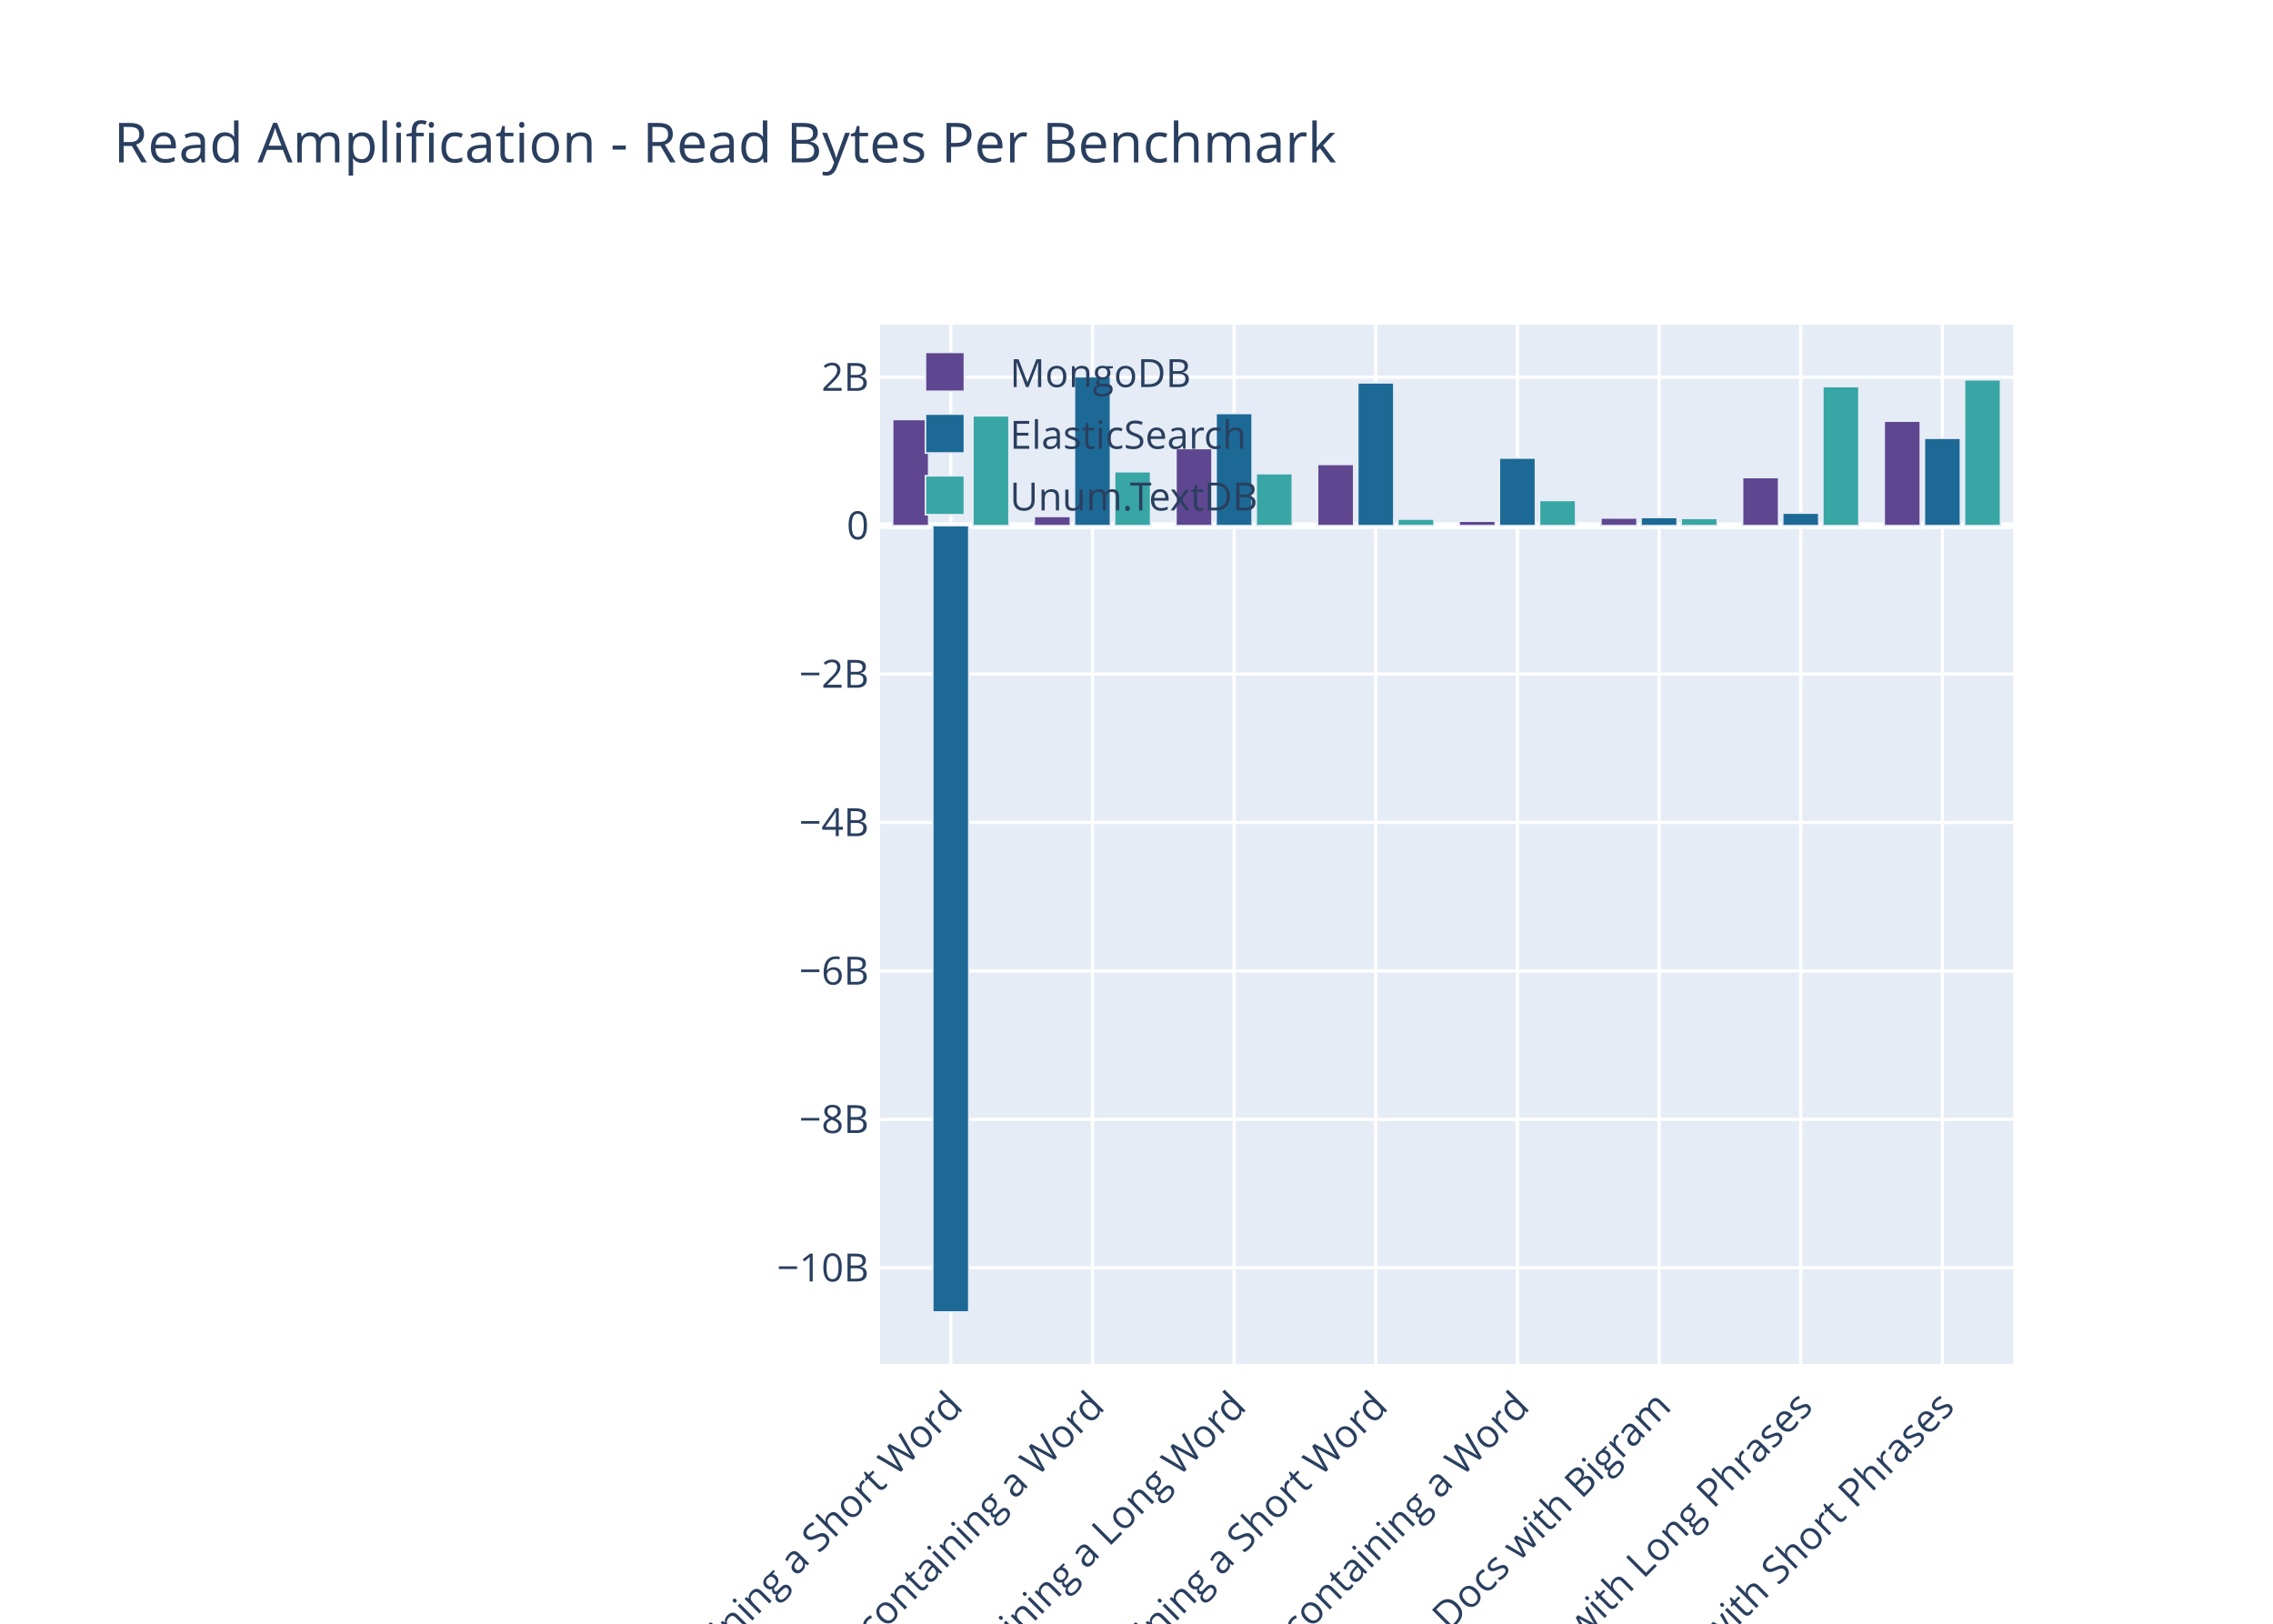
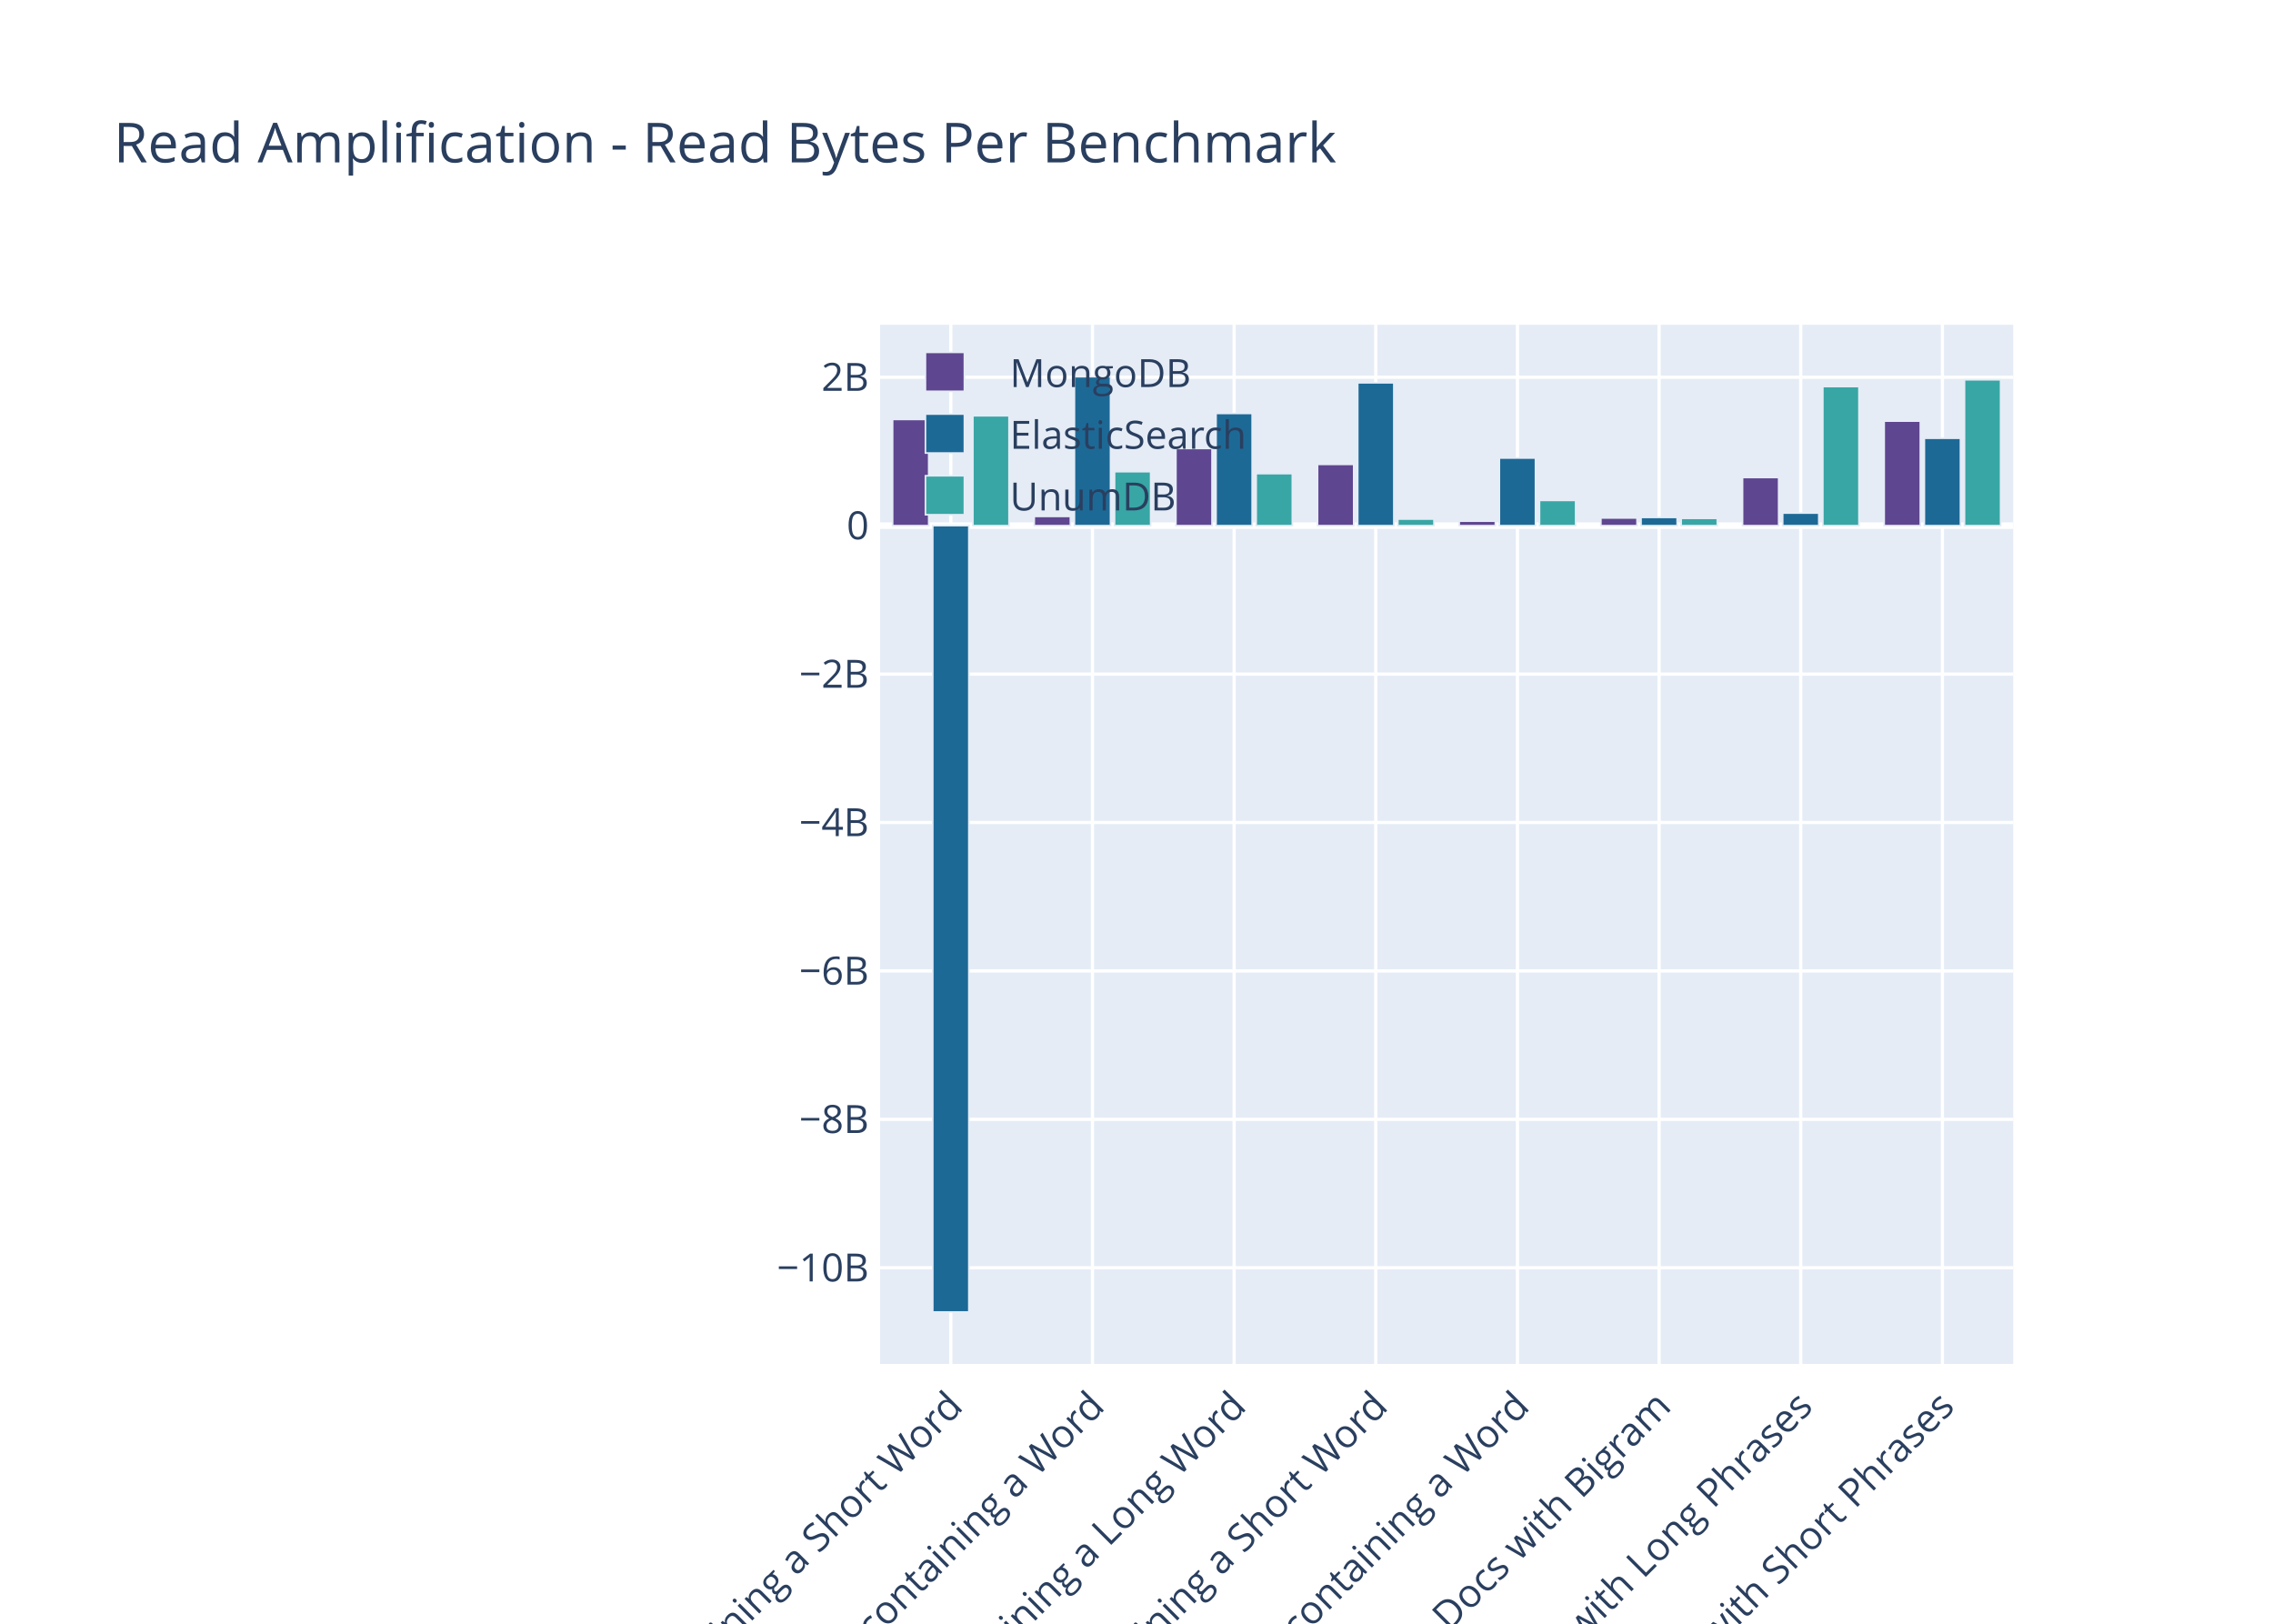
<svg xmlns="http://www.w3.org/2000/svg" class="main-svg" width="700" height="500" style="" viewBox="0 0 700 500">
  <rect x="0" y="0" width="700" height="500" style="fill: rgb(255, 255, 255); fill-opacity: 1;" />
  <defs id="defs-2745fb">
    <g class="clips">
      <clipPath id="clip2745fbxyplot" class="plotclip">
        <rect width="349" height="320" />
      </clipPath>
      <clipPath class="axesclip" id="clip2745fbx">
        <rect x="271" y="0" width="349" height="500" />
      </clipPath>
      <clipPath class="axesclip" id="clip2745fby">
        <rect x="0" y="100" width="700" height="320" />
      </clipPath>
      <clipPath class="axesclip" id="clip2745fbxy">
        <rect x="271" y="100" width="349" height="320" />
      </clipPath>
    </g>
    <g class="gradients" />
  </defs>
  <g class="bglayer">
    <rect class="bg" x="271" y="100" width="349" height="320" style="fill: rgb(229, 236, 246); fill-opacity: 1; stroke-width: 0;" />
  </g>
  <g class="layer-below">
    <g class="imagelayer" />
    <g class="shapelayer" />
  </g>
  <g class="cartesianlayer">
    <g class="subplot xy">
      <g class="layer-subplot">
        <g class="shapelayer" />
        <g class="imagelayer" />
      </g>
      <g class="gridlayer">
        <g class="x">
          <path class="xgrid crisp" transform="translate(292.81,0)" d="M0,100v320" style="stroke: rgb(255, 255, 255); stroke-opacity: 1; stroke-width: 1px;" />
          <path class="xgrid crisp" transform="translate(336.44,0)" d="M0,100v320" style="stroke: rgb(255, 255, 255); stroke-opacity: 1; stroke-width: 1px;" />
          <path class="xgrid crisp" transform="translate(380.06,0)" d="M0,100v320" style="stroke: rgb(255, 255, 255); stroke-opacity: 1; stroke-width: 1px;" />
          <path class="xgrid crisp" transform="translate(423.69,0)" d="M0,100v320" style="stroke: rgb(255, 255, 255); stroke-opacity: 1; stroke-width: 1px;" />
          <path class="xgrid crisp" transform="translate(467.31,0)" d="M0,100v320" style="stroke: rgb(255, 255, 255); stroke-opacity: 1; stroke-width: 1px;" />
          <path class="xgrid crisp" transform="translate(510.94,0)" d="M0,100v320" style="stroke: rgb(255, 255, 255); stroke-opacity: 1; stroke-width: 1px;" />
          <path class="xgrid crisp" transform="translate(554.56,0)" d="M0,100v320" style="stroke: rgb(255, 255, 255); stroke-opacity: 1; stroke-width: 1px;" />
          <path class="xgrid crisp" transform="translate(598.19,0)" d="M0,100v320" style="stroke: rgb(255, 255, 255); stroke-opacity: 1; stroke-width: 1px;" />
        </g>
        <g class="y">
          <path class="ygrid crisp" transform="translate(0,390.39)" d="M271,0h349" style="stroke: rgb(255, 255, 255); stroke-opacity: 1; stroke-width: 1px;" />
          <path class="ygrid crisp" transform="translate(0,344.68)" d="M271,0h349" style="stroke: rgb(255, 255, 255); stroke-opacity: 1; stroke-width: 1px;" />
          <path class="ygrid crisp" transform="translate(0,298.98)" d="M271,0h349" style="stroke: rgb(255, 255, 255); stroke-opacity: 1; stroke-width: 1px;" />
          <path class="ygrid crisp" transform="translate(0,253.27)" d="M271,0h349" style="stroke: rgb(255, 255, 255); stroke-opacity: 1; stroke-width: 1px;" />
          <path class="ygrid crisp" transform="translate(0,207.57)" d="M271,0h349" style="stroke: rgb(255, 255, 255); stroke-opacity: 1; stroke-width: 1px;" />
          <path class="ygrid crisp" transform="translate(0,116.15)" d="M271,0h349" style="stroke: rgb(255, 255, 255); stroke-opacity: 1; stroke-width: 1px;" />
        </g>
      </g>
      <g class="zerolinelayer">
        <path class="yzl zl crisp" transform="translate(0,161.86)" d="M271,0h349" style="stroke: rgb(255, 255, 255); stroke-opacity: 1; stroke-width: 2px;" />
      </g>
      <path class="xlines-below" />
      <path class="ylines-below" />
      <g class="overlines-below" />
      <g class="xaxislayer-below" />
      <g class="yaxislayer-below" />
      <g class="overaxes-below" />
      <g class="plot" transform="translate(271, 100)" clip-path="url('#clip2745fbxyplot')">
        <g class="barlayer mlayer">
          <g class="trace bars" style="opacity: 1;">
            <g class="points">
              <g class="point">
                <path d="M3.89,61.86V29.16H15.01V61.86Z" style="vector-effect: non-scaling-stroke; opacity: 1; stroke-width: 0.5px; fill: rgb(95, 70, 144); fill-opacity: 1; stroke: rgb(229, 236, 246); stroke-opacity: 1;" />
                <text class="bartext bartext-inside" text-anchor="middle" data-notex="1" x="0" y="0" style="font-family: 'Open Sans', verdana, arial, sans-serif; font-size: 12px; fill: rgb(255, 255, 255); fill-opacity: 1; white-space: pre;" transform="translate(9.45,32.16)scale(0)rotate(90 0 -4.75)">1.4G</text>
              </g>
              <g class="point">
                <path d="M47.51,61.86V59.02H58.64V61.86Z" style="vector-effect: non-scaling-stroke; opacity: 1; stroke-width: 0.5px; fill: rgb(95, 70, 144); fill-opacity: 1; stroke: rgb(229, 236, 246); stroke-opacity: 1;" />
                <text class="bartext bartext-outside" text-anchor="middle" data-notex="1" x="0" y="0" style="font-family: 'Open Sans', verdana, arial, sans-serif; font-size: 12px; fill: rgb(42, 63, 95); fill-opacity: 1; white-space: pre;" transform="translate(53.075,56.02)scale(0)">120M</text>
              </g>
              <g class="point">
                <path d="M91.14,61.86V38.1H102.26V61.86Z" style="vector-effect: non-scaling-stroke; opacity: 1; stroke-width: 0.5px; fill: rgb(95, 70, 144); fill-opacity: 1; stroke: rgb(229, 236, 246); stroke-opacity: 1;" />
                <text class="bartext bartext-inside" text-anchor="middle" data-notex="1" x="0" y="0" style="font-family: 'Open Sans', verdana, arial, sans-serif; font-size: 12px; fill: rgb(255, 255, 255); fill-opacity: 1; white-space: pre;" transform="translate(96.7,41.1)scale(0)rotate(90 0 -4.75)">1.0G</text>
              </g>
              <g class="point">
                <path d="M134.76,61.86V43H145.89V61.86Z" style="vector-effect: non-scaling-stroke; opacity: 1; stroke-width: 0.5px; fill: rgb(95, 70, 144); fill-opacity: 1; stroke: rgb(229, 236, 246); stroke-opacity: 1;" />
                <text class="bartext bartext-inside" text-anchor="middle" data-notex="1" x="0" y="0" style="font-family: 'Open Sans', verdana, arial, sans-serif; font-size: 12px; fill: rgb(255, 255, 255); fill-opacity: 1; white-space: pre;" transform="translate(140.325,46)scale(0)rotate(90 0 -4.75)">830M</text>
              </g>
              <g class="point">
                <path d="M178.39,61.86V60.48H189.51V61.86Z" style="vector-effect: non-scaling-stroke; opacity: 1; stroke-width: 0.5px; fill: rgb(95, 70, 144); fill-opacity: 1; stroke: rgb(229, 236, 246); stroke-opacity: 1;" />
                <text class="bartext bartext-outside" text-anchor="middle" data-notex="1" x="0" y="0" style="font-family: 'Open Sans', verdana, arial, sans-serif; font-size: 12px; fill: rgb(42, 63, 95); fill-opacity: 1; white-space: pre;" transform="translate(183.95,57.48)scale(0)">60M</text>
              </g>
              <g class="point">
                <path d="M222.01,61.86V59.5H233.14V61.86Z" style="vector-effect: non-scaling-stroke; opacity: 1; stroke-width: 0.5px; fill: rgb(95, 70, 144); fill-opacity: 1; stroke: rgb(229, 236, 246); stroke-opacity: 1;" />
                <text class="bartext bartext-outside" text-anchor="middle" data-notex="1" x="0" y="0" style="font-family: 'Open Sans', verdana, arial, sans-serif; font-size: 12px; fill: rgb(42, 63, 95); fill-opacity: 1; white-space: pre;" transform="translate(227.575,56.5)scale(0)">100M</text>
              </g>
              <g class="point">
                <path d="M265.64,61.86V47.04H276.76V61.86Z" style="vector-effect: non-scaling-stroke; opacity: 1; stroke-width: 0.5px; fill: rgb(95, 70, 144); fill-opacity: 1; stroke: rgb(229, 236, 246); stroke-opacity: 1;" />
                <text class="bartext bartext-inside" text-anchor="middle" data-notex="1" x="0" y="0" style="font-family: 'Open Sans', verdana, arial, sans-serif; font-size: 12px; fill: rgb(255, 255, 255); fill-opacity: 1; white-space: pre;" transform="translate(271.2,50.04)scale(0)rotate(90 0 -4.75)">650M</text>
              </g>
              <g class="point">
                <path d="M309.26,61.86V29.67H320.39V61.86Z" style="vector-effect: non-scaling-stroke; opacity: 1; stroke-width: 0.5px; fill: rgb(95, 70, 144); fill-opacity: 1; stroke: rgb(229, 236, 246); stroke-opacity: 1;" />
                <text class="bartext bartext-inside" text-anchor="middle" data-notex="1" x="0" y="0" style="font-family: 'Open Sans', verdana, arial, sans-serif; font-size: 12px; fill: rgb(255, 255, 255); fill-opacity: 1; white-space: pre;" transform="translate(314.825,32.67)scale(0)rotate(90 0 -4.75)">1.4G</text>
              </g>
            </g>
          </g>
          <g class="trace bars" style="opacity: 1;">
            <g class="points">
              <g class="point">
                <path d="M16.25,61.86V304H27.37V61.86Z" style="vector-effect: non-scaling-stroke; opacity: 1; stroke-width: 0.5px; fill: rgb(29, 105, 150); fill-opacity: 1; stroke: rgb(229, 236, 246); stroke-opacity: 1;" />
                <text class="bartext bartext-inside" text-anchor="middle" data-notex="1" x="0" y="0" style="font-family: 'Open Sans', verdana, arial, sans-serif; font-size: 12px; fill: rgb(255, 255, 255); fill-opacity: 1; white-space: pre;" transform="translate(21.81,301)scale(0)rotate(90 0 -4.75)">-11G</text>
              </g>
              <g class="point">
                <path d="M59.88,61.86V16H71V61.86Z" style="vector-effect: non-scaling-stroke; opacity: 1; stroke-width: 0.5px; fill: rgb(29, 105, 150); fill-opacity: 1; stroke: rgb(229, 236, 246); stroke-opacity: 1;" />
                <text class="bartext bartext-inside" text-anchor="middle" data-notex="1" x="0" y="0" style="font-family: 'Open Sans', verdana, arial, sans-serif; font-size: 12px; fill: rgb(255, 255, 255); fill-opacity: 1; white-space: pre;" transform="translate(65.44,19)scale(0)rotate(90 0 -4.75)">2.0G</text>
              </g>
              <g class="point">
                <path d="M103.5,61.86V27.31H114.62V61.86Z" style="vector-effect: non-scaling-stroke; opacity: 1; stroke-width: 0.5px; fill: rgb(29, 105, 150); fill-opacity: 1; stroke: rgb(229, 236, 246); stroke-opacity: 1;" />
                <text class="bartext bartext-inside" text-anchor="middle" data-notex="1" x="0" y="0" style="font-family: 'Open Sans', verdana, arial, sans-serif; font-size: 12px; fill: rgb(255, 255, 255); fill-opacity: 1; white-space: pre;" transform="translate(109.06,30.31)scale(0)rotate(90 0 -4.75)">1.5G</text>
              </g>
              <g class="point">
                <path d="M147.13,61.86V17.88H158.25V61.86Z" style="vector-effect: non-scaling-stroke; opacity: 1; stroke-width: 0.5px; fill: rgb(29, 105, 150); fill-opacity: 1; stroke: rgb(229, 236, 246); stroke-opacity: 1;" />
                <text class="bartext bartext-inside" text-anchor="middle" data-notex="1" x="0" y="0" style="font-family: 'Open Sans', verdana, arial, sans-serif; font-size: 12px; fill: rgb(255, 255, 255); fill-opacity: 1; white-space: pre;" transform="translate(152.69,20.88)scale(0)rotate(90 0 -4.75)">1.9G</text>
              </g>
              <g class="point">
                <path d="M190.75,61.86V41.04H201.87V61.86Z" style="vector-effect: non-scaling-stroke; opacity: 1; stroke-width: 0.5px; fill: rgb(29, 105, 150); fill-opacity: 1; stroke: rgb(229, 236, 246); stroke-opacity: 1;" />
                <text class="bartext bartext-inside" text-anchor="middle" data-notex="1" x="0" y="0" style="font-family: 'Open Sans', verdana, arial, sans-serif; font-size: 12px; fill: rgb(255, 255, 255); fill-opacity: 1; white-space: pre;" transform="translate(196.31,44.04)scale(0)rotate(90 0 -4.75)">910M</text>
              </g>
              <g class="point">
                <path d="M234.38,61.86V59.33H245.5V61.86Z" style="vector-effect: non-scaling-stroke; opacity: 1; stroke-width: 0.5px; fill: rgb(29, 105, 150); fill-opacity: 1; stroke: rgb(229, 236, 246); stroke-opacity: 1;" />
                <text class="bartext bartext-outside" text-anchor="middle" data-notex="1" x="0" y="0" style="font-family: 'Open Sans', verdana, arial, sans-serif; font-size: 12px; fill: rgb(42, 63, 95); fill-opacity: 1; white-space: pre;" transform="translate(239.94,56.33)scale(0)">110M</text>
              </g>
              <g class="point">
                <path d="M278,61.86V57.99H289.12V61.86Z" style="vector-effect: non-scaling-stroke; opacity: 1; stroke-width: 0.5px; fill: rgb(29, 105, 150); fill-opacity: 1; stroke: rgb(229, 236, 246); stroke-opacity: 1;" />
                <text class="bartext bartext-outside" text-anchor="middle" data-notex="1" x="0" y="0" style="font-family: 'Open Sans', verdana, arial, sans-serif; font-size: 12px; fill: rgb(42, 63, 95); fill-opacity: 1; white-space: pre;" transform="translate(283.56,54.99)scale(0)">170M</text>
              </g>
              <g class="point">
                <path d="M321.63,61.86V34.95H332.75V61.86Z" style="vector-effect: non-scaling-stroke; opacity: 1; stroke-width: 0.5px; fill: rgb(29, 105, 150); fill-opacity: 1; stroke: rgb(229, 236, 246); stroke-opacity: 1;" />
                <text class="bartext bartext-inside" text-anchor="middle" data-notex="1" x="0" y="0" style="font-family: 'Open Sans', verdana, arial, sans-serif; font-size: 12px; fill: rgb(255, 255, 255); fill-opacity: 1; white-space: pre;" transform="translate(327.19,37.95)scale(0)rotate(90 0 -4.75)">1.2G</text>
              </g>
            </g>
          </g>
          <g class="trace bars" style="opacity: 1;">
            <g class="points">
              <g class="point">
                <path d="M28.61,61.86V28.03H39.74V61.86Z" style="vector-effect: non-scaling-stroke; opacity: 1; stroke-width: 0.5px; fill: rgb(56, 166, 165); fill-opacity: 1; stroke: rgb(229, 236, 246); stroke-opacity: 1;" />
                <text class="bartext bartext-inside" text-anchor="middle" data-notex="1" x="0" y="0" style="font-family: 'Open Sans', verdana, arial, sans-serif; font-size: 12px; fill: rgb(68, 68, 68); fill-opacity: 1; white-space: pre;" transform="translate(34.175,31.03)scale(0)rotate(90 0 -4.75)">1.5G</text>
              </g>
              <g class="point">
                <path d="M72.24,61.86V45.24H83.36V61.86Z" style="vector-effect: non-scaling-stroke; opacity: 1; stroke-width: 0.5px; fill: rgb(56, 166, 165); fill-opacity: 1; stroke: rgb(229, 236, 246); stroke-opacity: 1;" />
                <text class="bartext bartext-inside" text-anchor="middle" data-notex="1" x="0" y="0" style="font-family: 'Open Sans', verdana, arial, sans-serif; font-size: 12px; fill: rgb(68, 68, 68); fill-opacity: 1; white-space: pre;" transform="translate(77.8,48.24)scale(0)rotate(90 0 -4.75)">730M</text>
              </g>
              <g class="point">
                <path d="M115.86,61.86V45.84H126.99V61.86Z" style="vector-effect: non-scaling-stroke; opacity: 1; stroke-width: 0.5px; fill: rgb(56, 166, 165); fill-opacity: 1; stroke: rgb(229, 236, 246); stroke-opacity: 1;" />
                <text class="bartext bartext-inside" text-anchor="middle" data-notex="1" x="0" y="0" style="font-family: 'Open Sans', verdana, arial, sans-serif; font-size: 12px; fill: rgb(68, 68, 68); fill-opacity: 1; white-space: pre;" transform="translate(121.425,48.84)scale(0)rotate(90 0 -4.75)">700M</text>
              </g>
              <g class="point">
                <path d="M159.49,61.86V59.84H170.61V61.86Z" style="vector-effect: non-scaling-stroke; opacity: 1; stroke-width: 0.5px; fill: rgb(56, 166, 165); fill-opacity: 1; stroke: rgb(229, 236, 246); stroke-opacity: 1;" />
                <text class="bartext bartext-outside" text-anchor="middle" data-notex="1" x="0" y="0" style="font-family: 'Open Sans', verdana, arial, sans-serif; font-size: 12px; fill: rgb(42, 63, 95); fill-opacity: 1; white-space: pre;" transform="translate(165.05,56.84)scale(0)">88M</text>
              </g>
              <g class="point">
                <path d="M203.11,61.86V54.09H214.24V61.86Z" style="vector-effect: non-scaling-stroke; opacity: 1; stroke-width: 0.5px; fill: rgb(56, 166, 165); fill-opacity: 1; stroke: rgb(229, 236, 246); stroke-opacity: 1;" />
                <text class="bartext bartext-outside" text-anchor="middle" data-notex="1" x="0" y="0" style="font-family: 'Open Sans', verdana, arial, sans-serif; font-size: 12px; fill: rgb(42, 63, 95); fill-opacity: 1; white-space: pre;" transform="translate(208.675,51.09)scale(0)">340M</text>
              </g>
              <g class="point">
                <path d="M246.74,61.86V59.62H257.86V61.86Z" style="vector-effect: non-scaling-stroke; opacity: 1; stroke-width: 0.5px; fill: rgb(56, 166, 165); fill-opacity: 1; stroke: rgb(229, 236, 246); stroke-opacity: 1;" />
                <text class="bartext bartext-outside" text-anchor="middle" data-notex="1" x="0" y="0" style="font-family: 'Open Sans', verdana, arial, sans-serif; font-size: 12px; fill: rgb(42, 63, 95); fill-opacity: 1; white-space: pre;" transform="translate(252.3,56.62)scale(0)">98M</text>
              </g>
              <g class="point">
                <path d="M290.36,61.86V19.03H301.49V61.86Z" style="vector-effect: non-scaling-stroke; opacity: 1; stroke-width: 0.5px; fill: rgb(56, 166, 165); fill-opacity: 1; stroke: rgb(229, 236, 246); stroke-opacity: 1;" />
                <text class="bartext bartext-inside" text-anchor="middle" data-notex="1" x="0" y="0" style="font-family: 'Open Sans', verdana, arial, sans-serif; font-size: 12px; fill: rgb(68, 68, 68); fill-opacity: 1; white-space: pre;" transform="translate(295.925,22.03)scale(0)rotate(90 0 -4.75)">1.9G</text>
              </g>
              <g class="point">
                <path d="M333.99,61.86V16.94H345.11V61.86Z" style="vector-effect: non-scaling-stroke; opacity: 1; stroke-width: 0.5px; fill: rgb(56, 166, 165); fill-opacity: 1; stroke: rgb(229, 236, 246); stroke-opacity: 1;" />
                <text class="bartext bartext-inside" text-anchor="middle" data-notex="1" x="0" y="0" style="font-family: 'Open Sans', verdana, arial, sans-serif; font-size: 12px; fill: rgb(68, 68, 68); fill-opacity: 1; white-space: pre;" transform="translate(339.55,19.94)scale(0)rotate(90 0 -4.75)">2.0G</text>
              </g>
            </g>
          </g>
        </g>
      </g>
      <g class="overplot" />
      <path class="xlines-above crisp" d="M270,420.5H620" style="fill: none; stroke-width: 1px; stroke: rgb(255, 255, 255); stroke-opacity: 1;" />
      <path class="ylines-above crisp" d="M270.5,100V420" style="fill: none; stroke-width: 1px; stroke: rgb(255, 255, 255); stroke-opacity: 1;" />
      <g class="overlines-above" />
      <g class="xaxislayer-above">
        <g class="xtick">
          <text text-anchor="end" x="0" y="435.4" transform="translate(292.81,0) rotate(-45,0,429.4)" style="font-family: 'Open Sans', verdana, arial, sans-serif; font-size: 12px; fill: rgb(42, 63, 95); fill-opacity: 1; white-space: pre;">Random Reads: Find up to 10,000 Docs containing a Short Word</text>
        </g>
        <g class="xtick">
          <text text-anchor="end" x="0" y="435.4" transform="translate(336.44,0) rotate(-45,0,429.4)" style="font-family: 'Open Sans', verdana, arial, sans-serif; font-size: 12px; fill: rgb(42, 63, 95); fill-opacity: 1; white-space: pre;">Random Reads: Find up to 10,000 Docs containing a Word</text>
        </g>
        <g class="xtick">
          <text text-anchor="end" x="0" y="435.4" transform="translate(380.06,0) rotate(-45,0,429.4)" style="font-family: 'Open Sans', verdana, arial, sans-serif; font-size: 12px; fill: rgb(42, 63, 95); fill-opacity: 1; white-space: pre;">Random Reads: Find up to 20 Docs containing a Long Word</text>
        </g>
        <g class="xtick">
          <text text-anchor="end" x="0" y="435.4" transform="translate(423.69,0) rotate(-45,0,429.4)" style="font-family: 'Open Sans', verdana, arial, sans-serif; font-size: 12px; fill: rgb(42, 63, 95); fill-opacity: 1; white-space: pre;">Random Reads: Find up to 20 Docs containing a Short Word</text>
        </g>
        <g class="xtick">
          <text text-anchor="end" x="0" y="435.4" transform="translate(467.31,0) rotate(-45,0,429.4)" style="font-family: 'Open Sans', verdana, arial, sans-serif; font-size: 12px; fill: rgb(42, 63, 95); fill-opacity: 1; white-space: pre;">Random Reads: Find up to 20 Docs containing a Word</text>
        </g>
        <g class="xtick">
          <text text-anchor="end" x="0" y="435.4" transform="translate(510.94,0) rotate(-45,0,429.4)" style="font-family: 'Open Sans', verdana, arial, sans-serif; font-size: 12px; fill: rgb(42, 63, 95); fill-opacity: 1; white-space: pre;">Random Reads: Find up to 20 Docs with Bigram</text>
        </g>
        <g class="xtick">
          <text text-anchor="end" x="0" y="435.4" transform="translate(554.56,0) rotate(-45,0,429.4)" style="font-family: 'Open Sans', verdana, arial, sans-serif; font-size: 12px; fill: rgb(42, 63, 95); fill-opacity: 1; white-space: pre;">Random Reads: Find up to 20 Docs with Long Phrases</text>
        </g>
        <g class="xtick">
          <text text-anchor="end" x="0" y="435.4" transform="translate(598.19,0) rotate(-45,0,429.4)" style="font-family: 'Open Sans', verdana, arial, sans-serif; font-size: 12px; fill: rgb(42, 63, 95); fill-opacity: 1; white-space: pre;">Random Reads: Find up to 20 Docs with Short Phrases</text>
        </g>
      </g>
      <g class="yaxislayer-above">
        <g class="ytick">
          <text text-anchor="end" x="267.6" y="4.2" transform="translate(0,390.39)" style="font-family: 'Open Sans', verdana, arial, sans-serif; font-size: 12px; fill: rgb(42, 63, 95); fill-opacity: 1; white-space: pre;">−10B</text>
        </g>
        <g class="ytick">
          <text text-anchor="end" x="267.6" y="4.2" transform="translate(0,344.68)" style="font-family: 'Open Sans', verdana, arial, sans-serif; font-size: 12px; fill: rgb(42, 63, 95); fill-opacity: 1; white-space: pre;">−8B</text>
        </g>
        <g class="ytick">
          <text text-anchor="end" x="267.6" y="4.2" transform="translate(0,298.98)" style="font-family: 'Open Sans', verdana, arial, sans-serif; font-size: 12px; fill: rgb(42, 63, 95); fill-opacity: 1; white-space: pre;">−6B</text>
        </g>
        <g class="ytick">
          <text text-anchor="end" x="267.6" y="4.2" transform="translate(0,253.27)" style="font-family: 'Open Sans', verdana, arial, sans-serif; font-size: 12px; fill: rgb(42, 63, 95); fill-opacity: 1; white-space: pre;">−4B</text>
        </g>
        <g class="ytick">
          <text text-anchor="end" x="267.6" y="4.2" transform="translate(0,207.57)" style="font-family: 'Open Sans', verdana, arial, sans-serif; font-size: 12px; fill: rgb(42, 63, 95); fill-opacity: 1; white-space: pre;">−2B</text>
        </g>
        <g class="ytick">
          <text text-anchor="end" x="267.6" y="4.2" transform="translate(0,161.86)" style="font-family: 'Open Sans', verdana, arial, sans-serif; font-size: 12px; fill: rgb(42, 63, 95); fill-opacity: 1; white-space: pre;">0</text>
        </g>
        <g class="ytick">
          <text text-anchor="end" x="267.6" y="4.2" transform="translate(0,116.15)" style="font-family: 'Open Sans', verdana, arial, sans-serif; font-size: 12px; fill: rgb(42, 63, 95); fill-opacity: 1; white-space: pre;">2B</text>
        </g>
      </g>
      <g class="overaxes-above" />
    </g>
  </g>
  <g class="polarlayer" />
  <g class="ternarylayer" />
  <g class="geolayer" />
  <g class="funnelarealayer" />
  <g class="pielayer" />
  <g class="treemaplayer" />
  <g class="sunburstlayer" />
  <g class="glimages" />
  <defs id="topdefs-2745fb">
    <g class="clips" />
    <clipPath id="legend2745fb">
      <rect width="129" height="67" x="0" y="0" />
    </clipPath>
  </defs>
  <g class="layer-above">
    <g class="imagelayer" />
    <g class="shapelayer" />
  </g>
  <g class="infolayer">
    <g class="legend" pointer-events="all" transform="translate(271, 100)">
      <rect class="bg" shape-rendering="crispEdges" width="129" height="67" x="0" y="0" style="stroke: rgb(255, 255, 255); stroke-opacity: 0; fill: rgb(255, 255, 255); fill-opacity: 0; stroke-width: 0px;" />
      <g class="scrollbox" transform="translate(0, 0)" clip-path="url('#legend2745fb')">
        <g class="groups">
          <g class="traces" transform="translate(0, 14.5)" style="opacity: 1;">
            <text class="legendtext user-select-none" text-anchor="start" x="40" y="4.68" style="font-family: 'Open Sans', verdana, arial, sans-serif; font-size: 12px; fill: rgb(42, 63, 95); fill-opacity: 1; white-space: pre;">MongoDB</text>
            <g class="layers" style="opacity: 1;">
              <g class="legendfill" />
              <g class="legendlines" />
              <g class="legendsymbols">
                <g class="legendpoints">
                  <path class="legendundefined" d="M6,6H-6V-6H6Z" transform="translate(20,0)" style="stroke-width: 0.5px; fill: rgb(95, 70, 144); fill-opacity: 1; stroke: rgb(229, 236, 246); stroke-opacity: 1;" />
                </g>
              </g>
            </g>
            <rect class="legendtoggle" pointer-events="all" x="0" y="-9.5" width="123.859" height="19" style="cursor: pointer; fill: rgb(0, 0, 0); fill-opacity: 0;" />
          </g>
          <g class="traces" transform="translate(0, 33.5)" style="opacity: 1;">
            <text class="legendtext user-select-none" text-anchor="start" x="40" y="4.68" style="font-family: 'Open Sans', verdana, arial, sans-serif; font-size: 12px; fill: rgb(42, 63, 95); fill-opacity: 1; white-space: pre;">ElasticSearch</text>
            <g class="layers" style="opacity: 1;">
              <g class="legendfill" />
              <g class="legendlines" />
              <g class="legendsymbols">
                <g class="legendpoints">
                  <path class="legendundefined" d="M6,6H-6V-6H6Z" transform="translate(20,0)" style="stroke-width: 0.5px; fill: rgb(29, 105, 150); fill-opacity: 1; stroke: rgb(229, 236, 246); stroke-opacity: 1;" />
                </g>
              </g>
            </g>
            <rect class="legendtoggle" pointer-events="all" x="0" y="-9.5" width="123.859" height="19" style="cursor: pointer; fill: rgb(0, 0, 0); fill-opacity: 0;" />
          </g>
          <g class="traces" transform="translate(0, 52.5)" style="opacity: 1;">
-             <text class="legendtext user-select-none" text-anchor="start" x="40" y="4.68" style="font-family: 'Open Sans', verdana, arial, sans-serif; font-size: 12px; fill: rgb(42, 63, 95); fill-opacity: 1; white-space: pre;">Unum.TextDB</text>
+             <text class="legendtext user-select-none" text-anchor="start" x="40" y="4.68" style="font-family: 'Open Sans', verdana, arial, sans-serif; font-size: 12px; fill: rgb(42, 63, 95); fill-opacity: 1; white-space: pre;">UnumDB</text>
            <g class="layers" style="opacity: 1;">
              <g class="legendfill" />
              <g class="legendlines" />
              <g class="legendsymbols">
                <g class="legendpoints">
                  <path class="legendundefined" d="M6,6H-6V-6H6Z" transform="translate(20,0)" style="stroke-width: 0.5px; fill: rgb(56, 166, 165); fill-opacity: 1; stroke: rgb(229, 236, 246); stroke-opacity: 1;" />
                </g>
              </g>
            </g>
            <rect class="legendtoggle" pointer-events="all" x="0" y="-9.5" width="123.859" height="19" style="cursor: pointer; fill: rgb(0, 0, 0); fill-opacity: 0;" />
          </g>
        </g>
      </g>
      <rect class="scrollbar" rx="20" ry="3" width="0" height="0" x="0" y="0" style="fill: rgb(128, 139, 164); fill-opacity: 1;" />
    </g>
    <g class="g-gtitle">
      <text class="gtitle" x="35" y="50" text-anchor="start" dy="0em" style="font-family: 'Open Sans', verdana, arial, sans-serif; font-size: 17px; fill: rgb(42, 63, 95); opacity: 1; font-weight: normal; white-space: pre;">Read Amplification - Read Bytes Per Benchmark</text>
    </g>
    <g class="g-xtitle" />
    <g class="g-ytitle" />
  </g>
</svg>
